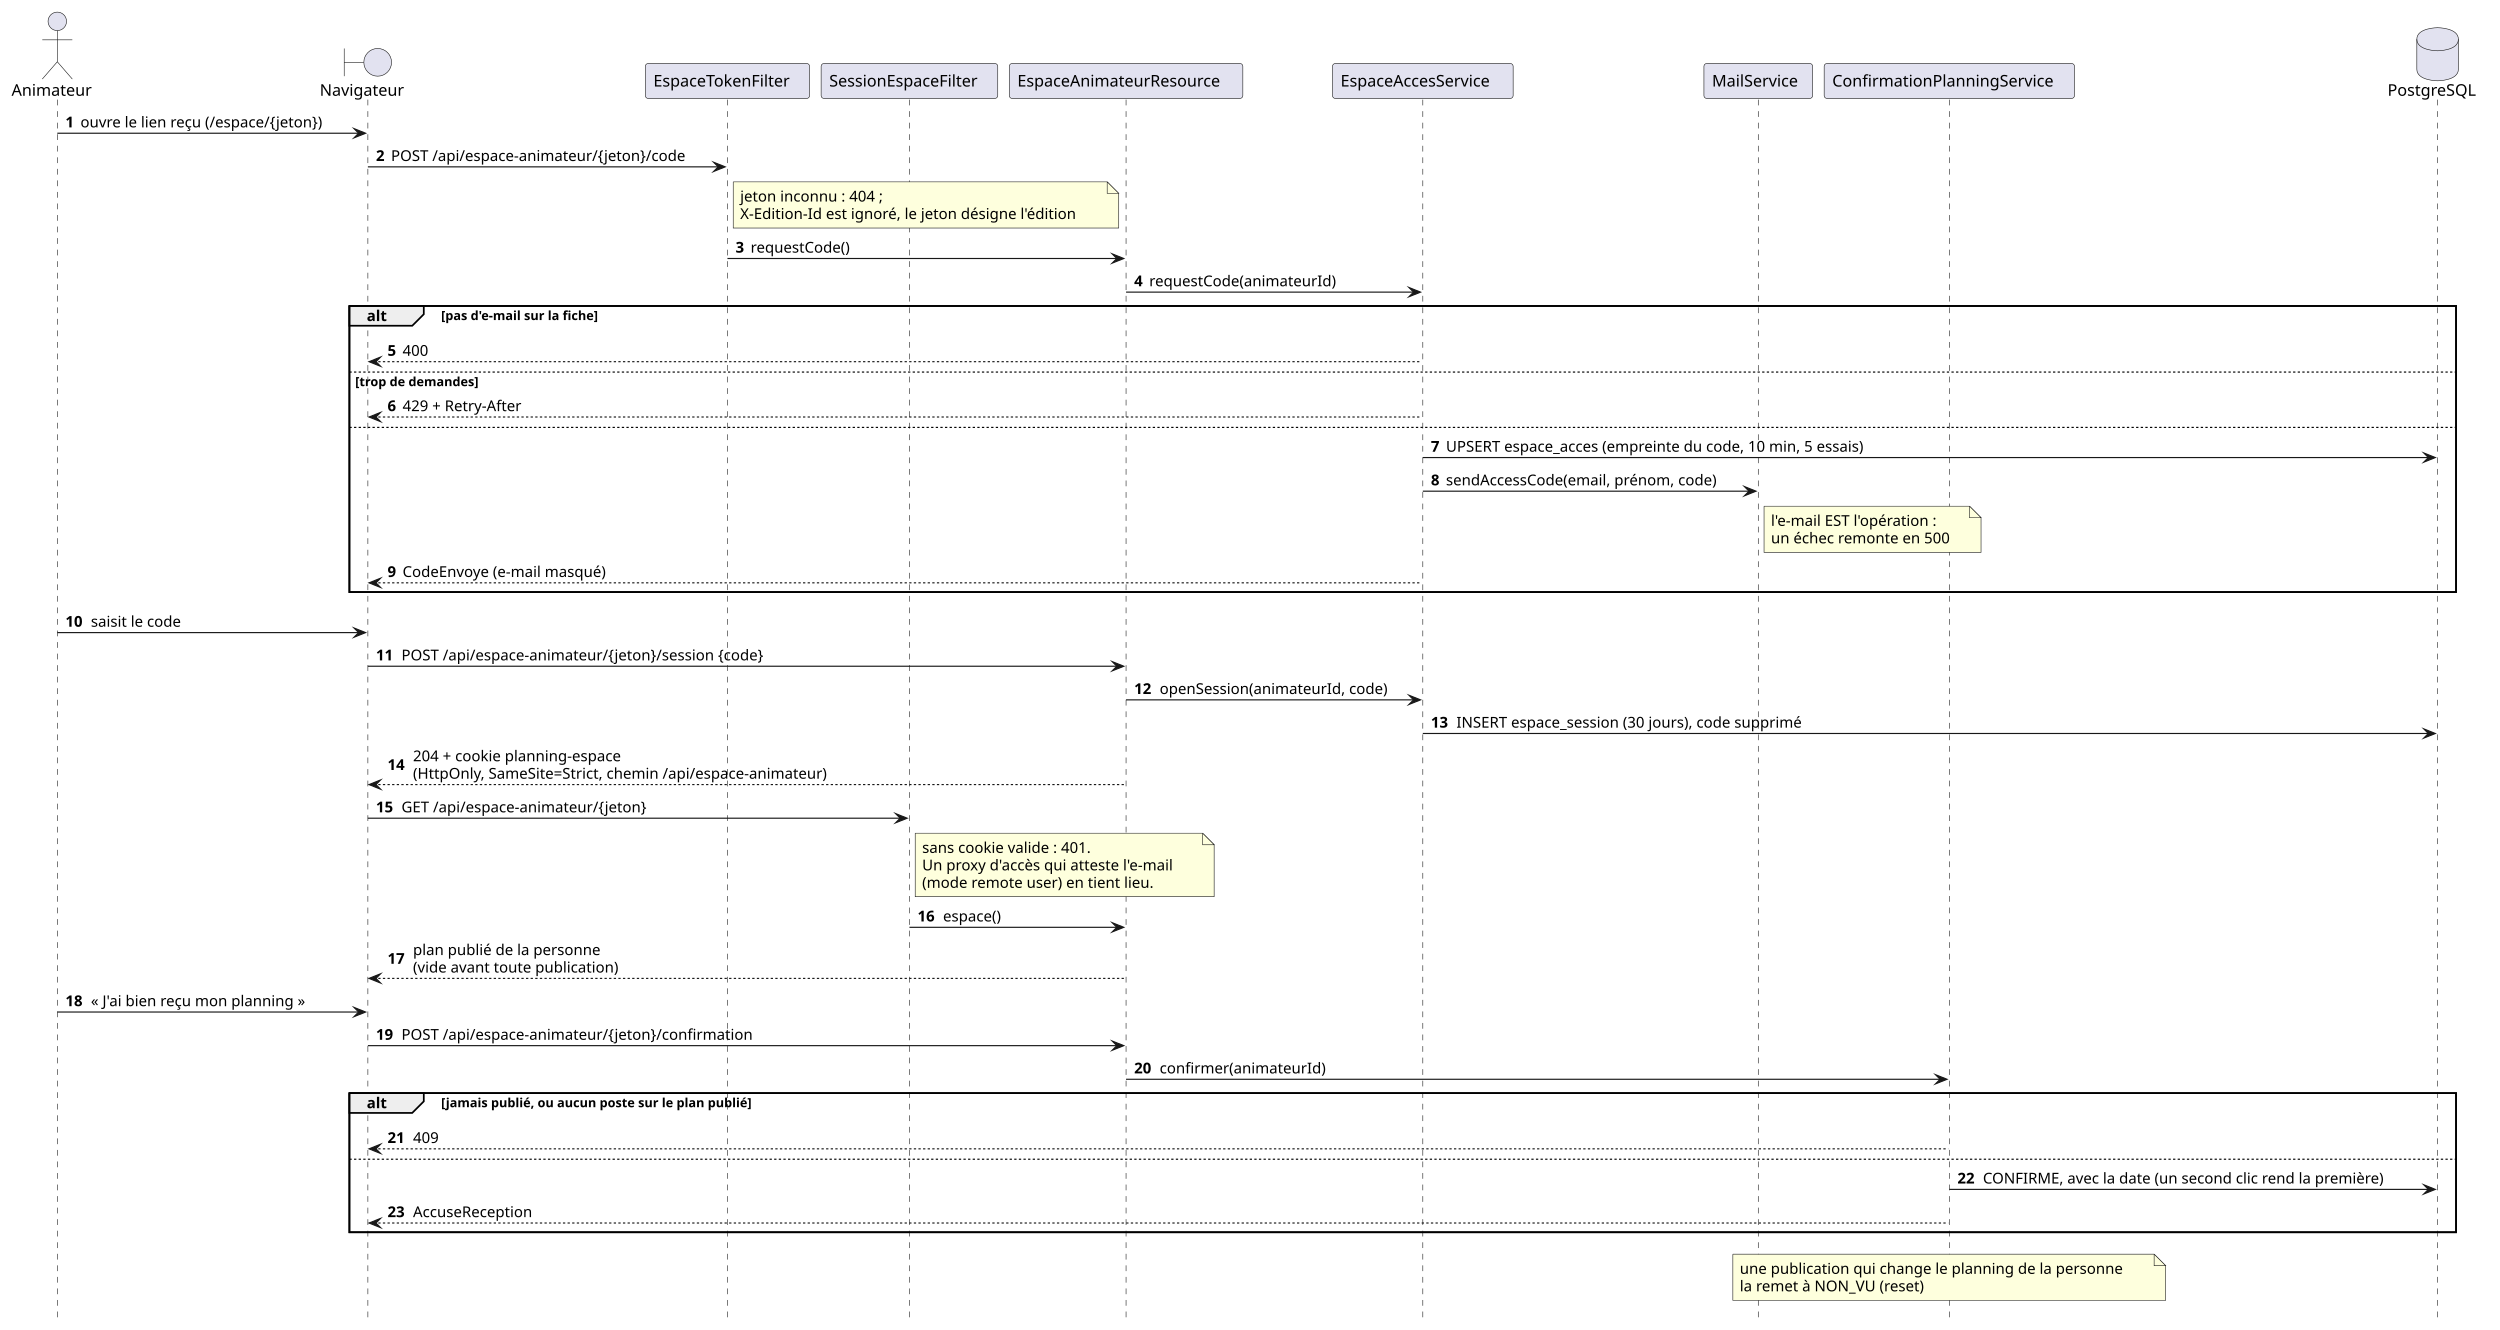
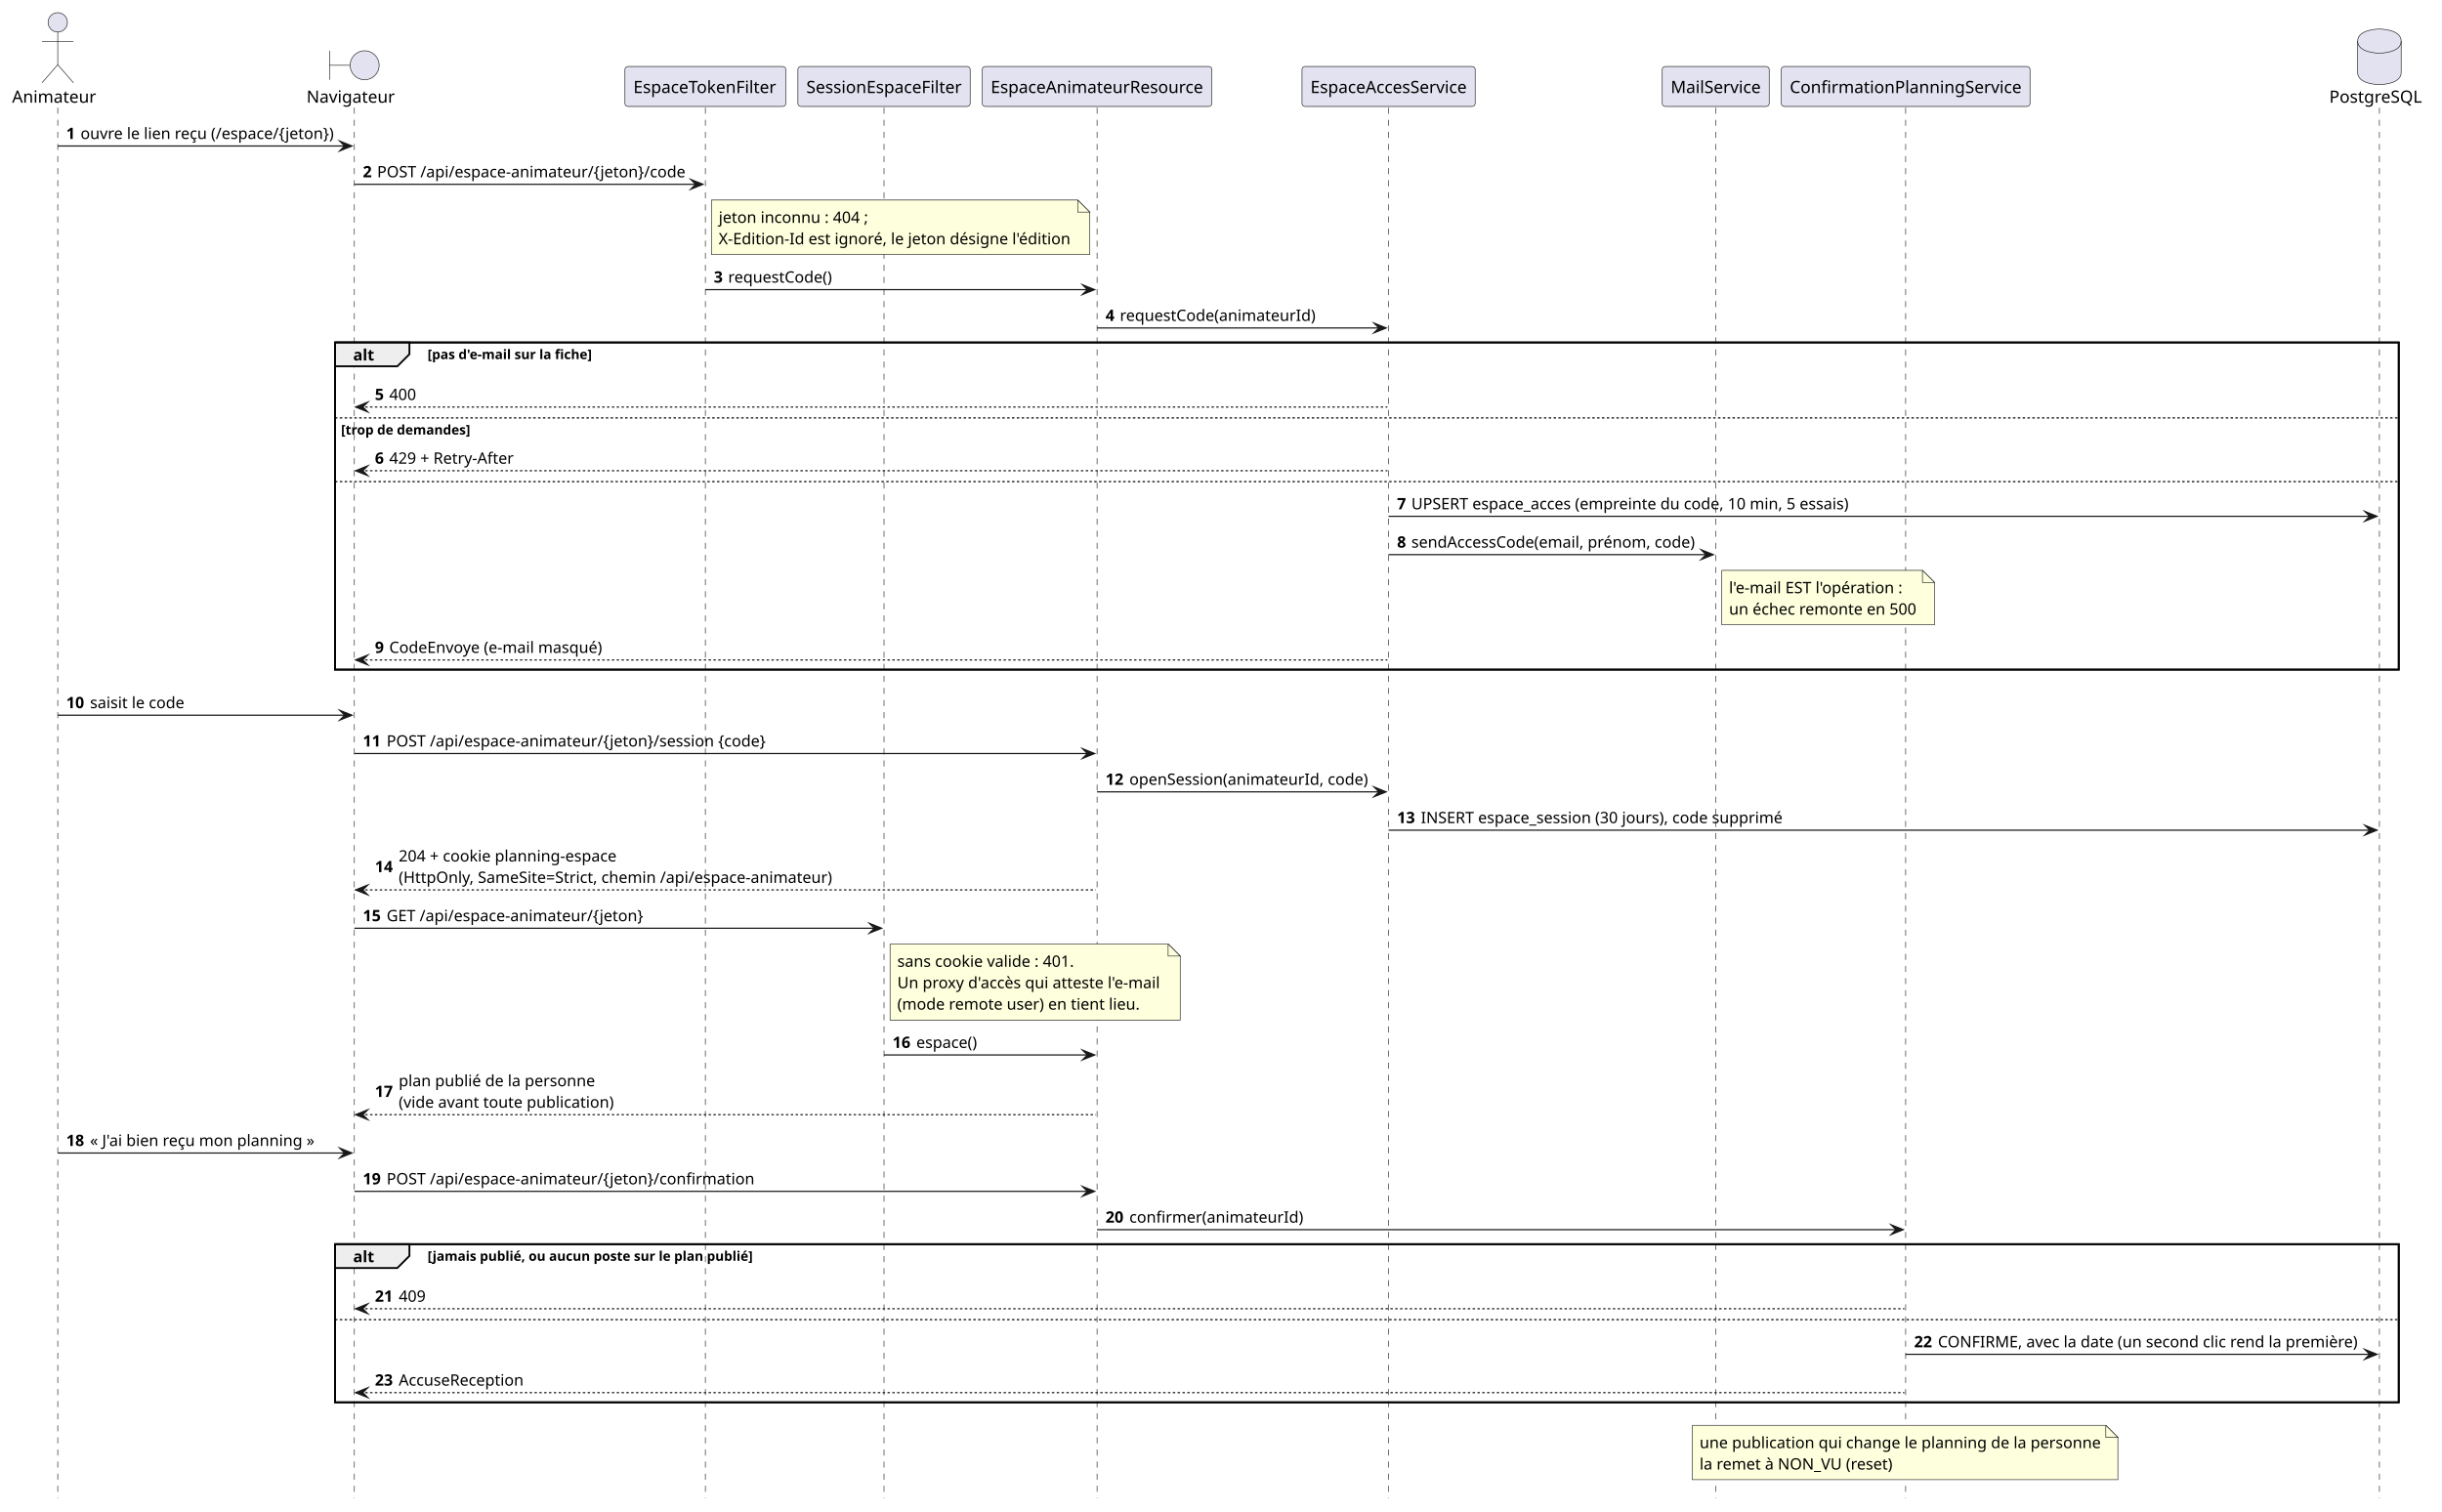
- <svg xmlns="http://www.w3.org/2000/svg" version="1.1" data-diagram-type="SEQUENCE" style="width:2166px;height:1152px;background:#FFFFFF;" width="2166px" height="1152px" viewBox="0 0 2166 1152" zoomAndPan="magnify" preserveAspectRatio="none" contentStyleType="text/css">
+ <svg xmlns="http://www.w3.org/2000/svg" version="1.1" data-diagram-type="SEQUENCE" style="width:2020px;height:1250px;background:#FFFFFF;" width="2020px" height="1250px" viewBox="0 0 2020 1250" zoomAndPan="magnify" preserveAspectRatio="none" contentStyleType="text/css">
  <defs />
  <g font-family="sans-serif" lengthAdjust="spacing">
-     <rect x="302.728" y="265.094" width="1825.214" height="247.867" fill="none" style="stroke:#000;stroke-width:1.5;" />
-     <rect x="302.728" y="947.086" width="1825.214" height="120.531" fill="none" style="stroke:#000;stroke-width:1.5;" />
-     <g>
-       <rect x="46.144" y="86.297" width="8" height="1055.586" fill="#000" fill-opacity="0" />
-       <line x1="49.644" y1="86.297" x2="49.644" y2="1141.883" style="stroke:#181818;stroke-width:0.5;stroke-dasharray:5,5;" />
-     </g>
-     <g>
-       <rect x="315.228" y="86.297" width="8" height="1055.586" fill="#000" fill-opacity="0" />
-       <line x1="318.728" y1="86.297" x2="318.728" y2="1141.883" style="stroke:#181818;stroke-width:0.5;stroke-dasharray:5,5;" />
-     </g>
-     <g>
-       <rect x="626.765" y="86.297" width="8" height="1055.586" fill="#000" fill-opacity="0" />
-       <line x1="630.265" y1="86.297" x2="630.265" y2="1141.883" style="stroke:#181818;stroke-width:0.5;stroke-dasharray:5,5;" />
-     </g>
-     <g>
-       <rect x="784.435" y="86.297" width="8" height="1055.586" fill="#000" fill-opacity="0" />
-       <line x1="787.935" y1="86.297" x2="787.935" y2="1141.883" style="stroke:#181818;stroke-width:0.5;stroke-dasharray:5,5;" />
-     </g>
-     <g>
-       <rect x="972.118" y="86.297" width="8" height="1055.586" fill="#000" fill-opacity="0" />
-       <line x1="975.618" y1="86.297" x2="975.618" y2="1141.883" style="stroke:#181818;stroke-width:0.5;stroke-dasharray:5,5;" />
-     </g>
-     <g>
-       <rect x="1229.224" y="86.297" width="8" height="1055.586" fill="#000" fill-opacity="0" />
-       <line x1="1232.724" y1="86.297" x2="1232.724" y2="1141.883" style="stroke:#181818;stroke-width:0.5;stroke-dasharray:5,5;" />
-     </g>
-     <g>
-       <rect x="1519.871" y="86.297" width="8" height="1055.586" fill="#000" fill-opacity="0" />
-       <line x1="1523.371" y1="86.297" x2="1523.371" y2="1141.883" style="stroke:#181818;stroke-width:0.5;stroke-dasharray:5,5;" />
-     </g>
-     <g>
-       <rect x="1685.396" y="86.297" width="8" height="1055.586" fill="#000" fill-opacity="0" />
-       <line x1="1688.896" y1="86.297" x2="1688.896" y2="1141.883" style="stroke:#181818;stroke-width:0.5;stroke-dasharray:5,5;" />
-     </g>
-     <g>
-       <rect x="2108.442" y="86.297" width="8" height="1055.586" fill="#000" fill-opacity="0" />
-       <line x1="2111.942" y1="86.297" x2="2111.942" y2="1141.883" style="stroke:#181818;stroke-width:0.5;stroke-dasharray:5,5;" />
-     </g>
-     <text x="10" y="82.995" fill="#000" font-size="14" textLength="73.288">Animateur</text>
-     <ellipse cx="49.644" cy="18.5" rx="8" ry="8" fill="#E2E2F0" style="stroke:#181818;stroke-width:0.5;" />
-     <path d="M49.644,26.5 L49.644,53.5 M36.644,34.5 L62.644,34.5 M49.644,53.5 L36.644,68.5 M49.644,53.5 L62.644,68.5" style="stroke:#181818;stroke-width:0.5;" fill="none" />
-     <text x="277.016" y="82.995" fill="#000" font-size="14" textLength="77.424">Navigateur</text>
-     <path d="M298.228,42 L298.228,66 M298.228,54 L315.228,54" style="stroke:#181818;stroke-width:0.5;" fill="none" />
-     <ellipse cx="327.228" cy="54" rx="12" ry="12" fill="#E2E2F0" style="stroke:#181818;stroke-width:0.5;" />
-     <rect x="559.106" y="55" width="142.317" height="30.297" fill="#E2E2F0" style="stroke:#181818;stroke-width:0.5;" rx="2.5" ry="2.5" />
-     <text x="566.106" y="74.995" fill="#000" font-size="14" textLength="128.317">EspaceTokenFilter</text>
-     <rect x="711.424" y="55" width="153.022" height="30.297" fill="#E2E2F0" style="stroke:#181818;stroke-width:0.5;" rx="2.5" ry="2.5" />
-     <text x="718.424" y="74.995" fill="#000" font-size="14" textLength="139.022">SessionEspaceFilter</text>
-     <rect x="874.446" y="55" width="202.344" height="30.297" fill="#E2E2F0" style="stroke:#181818;stroke-width:0.5;" rx="2.5" ry="2.5" />
-     <text x="881.446" y="74.995" fill="#000" font-size="14" textLength="188.344">EspaceAnimateurResource</text>
-     <rect x="1154.456" y="55" width="156.536" height="30.297" fill="#E2E2F0" style="stroke:#181818;stroke-width:0.5;" rx="2.5" ry="2.5" />
-     <text x="1161.456" y="74.995" fill="#000" font-size="14" textLength="142.536">EspaceAccesService</text>
-     <rect x="1476.282" y="55" width="94.179" height="30.297" fill="#E2E2F0" style="stroke:#181818;stroke-width:0.5;" rx="2.5" ry="2.5" />
-     <text x="1483.282" y="74.995" fill="#000" font-size="14" textLength="80.179">MailService</text>
-     <rect x="1580.46" y="55" width="216.87" height="30.297" fill="#E2E2F0" style="stroke:#181818;stroke-width:0.5;" rx="2.5" ry="2.5" />
-     <text x="1587.46" y="74.995" fill="#000" font-size="14" textLength="202.87">ConfirmationPlanningService</text>
-     <text x="2068.565" y="82.995" fill="#000" font-size="14" textLength="80.753">PostgreSQL</text>
-     <path d="M2093.942,34 C2093.942,24 2111.942,24 2111.942,24 C2111.942,24 2129.942,24 2129.942,34 L2129.942,60 C2129.942,70 2111.942,70 2111.942,70 C2111.942,70 2093.942,70 2093.942,60 L2093.942,34" style="stroke:#181818;stroke-width:0.5;" fill="#E2E2F0" />
-     <path d="M2093.942,34 C2093.942,44 2111.942,44 2111.942,44 C2111.942,44 2129.942,44 2129.942,34" style="stroke:#181818;stroke-width:0.5;" fill="none" />
-     <polygon points="306.728,111.43,316.728,115.43,306.728,119.43,310.728,115.43" fill="#181818" style="stroke:#181818;stroke-width:1;stroke-linejoin:miter;stroke-miterlimit:10;" />
-     <line x1="49.644" y1="115.43" x2="312.728" y2="115.43" style="stroke:#181818;stroke-width:1;" />
-     <text x="56.644" y="110.364" fill="#000" font-size="13" font-weight="700">1</text>
-     <text x="69.689" y="110.364" fill="#000" font-size="13" textLength="232.039">ouvre le lien reçu (/espace/{jeton})</text>
-     <polygon points="618.265,140.563,628.265,144.563,618.265,148.563,622.265,144.563" fill="#181818" style="stroke:#181818;stroke-width:1;stroke-linejoin:miter;stroke-miterlimit:10;" />
-     <line x1="318.728" y1="144.563" x2="624.265" y2="144.563" style="stroke:#181818;stroke-width:1;" />
-     <text x="325.728" y="139.497" fill="#000" font-size="13" font-weight="700">2</text>
-     <text x="338.773" y="139.497" fill="#000" font-size="13" textLength="274.492">POST /api/espace-animateur/{jeton}/code</text>
-     <path d="M635.265,157.563 L635.265,197.563 L969.265,197.563 L969.265,167.563 L959.265,157.563 L635.265,157.563" style="stroke:#181818;stroke-width:0.5;" fill="#FEFFDD" />
-     <path d="M959.265,157.563 L959.265,167.563 L969.265,167.563 L959.265,157.563" style="stroke:#181818;stroke-width:0.5;" fill="#FEFFDD" />
-     <text x="641.265" y="174.629" fill="#000" font-size="13" textLength="134.672">jeton inconnu : 404 ;</text>
-     <text x="641.265" y="189.762" fill="#000" font-size="13" textLength="313.13">X-Edition-Id est ignoré, le jeton désigne l'édition</text>
-     <polygon points="963.618,219.961,973.618,223.961,963.618,227.961,967.618,223.961" fill="#181818" style="stroke:#181818;stroke-width:1;stroke-linejoin:miter;stroke-miterlimit:10;" />
-     <line x1="630.265" y1="223.961" x2="969.618" y2="223.961" style="stroke:#181818;stroke-width:1;" />
-     <text x="637.265" y="218.895" fill="#000" font-size="13" font-weight="700">3</text>
-     <text x="650.311" y="218.895" fill="#000" font-size="13" textLength="93.126">requestCode()</text>
-     <polygon points="1220.724,249.094,1230.724,253.094,1220.724,257.094,1224.724,253.094" fill="#181818" style="stroke:#181818;stroke-width:1;stroke-linejoin:miter;stroke-miterlimit:10;" />
-     <line x1="975.618" y1="253.094" x2="1226.724" y2="253.094" style="stroke:#181818;stroke-width:1;" />
-     <text x="982.618" y="248.028" fill="#000" font-size="13" font-weight="700">4</text>
-     <text x="995.664" y="248.028" fill="#000" font-size="13" textLength="172.339">requestCode(animateurId)</text>
-     <path d="M302.728,265.094 L367.171,265.094 L367.171,272.227 L357.171,282.227 L302.728,282.227 L302.728,265.094" style="stroke:#000;stroke-width:1.5;" fill="#EEE" />
-     <rect x="302.728" y="265.094" width="1825.214" height="247.867" fill="none" style="stroke:#000;stroke-width:1.5;" />
-     <text x="317.728" y="278.161" fill="#000" font-size="13" textLength="19.443" font-weight="700">alt</text>
-     <text x="382.171" y="277.304" fill="#000" font-size="11" textLength="158.275" font-weight="700">[pas d'e-mail sur la fiche]</text>
-     <polygon points="329.728,309.359,319.728,313.359,329.728,317.359,325.728,313.359" fill="#181818" style="stroke:#181818;stroke-width:1;stroke-linejoin:miter;stroke-miterlimit:10;" />
-     <line x1="323.728" y1="313.359" x2="1231.724" y2="313.359" style="stroke:#181818;stroke-width:1;stroke-dasharray:2,2;" />
-     <text x="335.728" y="308.293" fill="#000" font-size="13" font-weight="700">5</text>
-     <text x="348.773" y="308.293" fill="#000" font-size="13" textLength="24.813">400</text>
-     <line x1="302.728" y1="322.359" x2="2127.942" y2="322.359" style="stroke:#000;stroke-width:1;stroke-dasharray:2,2;" />
-     <text x="307.728" y="334.57" fill="#000" font-size="11" textLength="123.095" font-weight="700">[trop de demandes]</text>
-     <polygon points="329.728,357.297,319.728,361.297,329.728,365.297,325.728,361.297" fill="#181818" style="stroke:#181818;stroke-width:1;stroke-linejoin:miter;stroke-miterlimit:10;" />
-     <line x1="323.728" y1="361.297" x2="1231.724" y2="361.297" style="stroke:#181818;stroke-width:1;stroke-dasharray:2,2;" />
-     <text x="335.728" y="356.231" fill="#000" font-size="13" font-weight="700">6</text>
-     <text x="348.773" y="356.231" fill="#000" font-size="13" textLength="115.737">429 + Retry-After</text>
-     <line x1="302.728" y1="370.297" x2="2127.942" y2="370.297" style="stroke:#000;stroke-width:1;stroke-dasharray:2,2;" />
-     <polygon points="2099.942,392.43,2109.942,396.43,2099.942,400.43,2103.942,396.43" fill="#181818" style="stroke:#181818;stroke-width:1;stroke-linejoin:miter;stroke-miterlimit:10;" />
-     <line x1="1232.724" y1="396.43" x2="2105.942" y2="396.43" style="stroke:#181818;stroke-width:1;" />
-     <text x="1239.724" y="391.364" fill="#000" font-size="13" font-weight="700">7</text>
-     <text x="1252.77" y="391.364" fill="#000" font-size="13" textLength="396.195">UPSERT espace_acces (empreinte du code, 10 min, 5 essais)</text>
-     <polygon points="1511.371,421.563,1521.371,425.563,1511.371,429.563,1515.371,425.563" fill="#181818" style="stroke:#181818;stroke-width:1;stroke-linejoin:miter;stroke-miterlimit:10;" />
-     <line x1="1232.724" y1="425.563" x2="1517.371" y2="425.563" style="stroke:#181818;stroke-width:1;" />
-     <text x="1239.724" y="420.497" fill="#000" font-size="13" font-weight="700">8</text>
-     <text x="1252.77" y="420.497" fill="#000" font-size="13" textLength="253.602">sendAccessCode(email, prénom, code)</text>
-     <path d="M1528.371,438.563 L1528.371,478.563 L1716.371,478.563 L1716.371,448.563 L1706.371,438.563 L1528.371,438.563" style="stroke:#181818;stroke-width:0.5;" fill="#FEFFDD" />
-     <path d="M1706.371,438.563 L1706.371,448.563 L1716.371,448.563 L1706.371,438.563" style="stroke:#181818;stroke-width:0.5;" fill="#FEFFDD" />
-     <text x="1534.371" y="455.629" fill="#000" font-size="13" textLength="158.514">l'e-mail EST l'opération :</text>
-     <text x="1534.371" y="470.762" fill="#000" font-size="13" textLength="167.883">un échec remonte en 500</text>
-     <polygon points="329.728,500.961,319.728,504.961,329.728,508.961,325.728,504.961" fill="#181818" style="stroke:#181818;stroke-width:1;stroke-linejoin:miter;stroke-miterlimit:10;" />
-     <line x1="323.728" y1="504.961" x2="1231.724" y2="504.961" style="stroke:#181818;stroke-width:1;stroke-dasharray:2,2;" />
-     <text x="335.728" y="499.895" fill="#000" font-size="13" font-weight="700">9</text>
-     <text x="348.773" y="499.895" fill="#000" font-size="13" textLength="191.915">CodeEnvoye (e-mail masqué)</text>
-     <polygon points="306.728,544.094,316.728,548.094,306.728,552.094,310.728,548.094" fill="#181818" style="stroke:#181818;stroke-width:1;stroke-linejoin:miter;stroke-miterlimit:10;" />
-     <line x1="49.644" y1="548.094" x2="312.728" y2="548.094" style="stroke:#181818;stroke-width:1;" />
-     <text x="56.644" y="543.028" fill="#000" font-size="13" textLength="18.091" font-weight="700">10</text>
-     <text x="78.735" y="543.028" fill="#000" font-size="13" textLength="85.059">saisit le code</text>
-     <polygon points="963.618,573.227,973.618,577.227,963.618,581.227,967.618,577.227" fill="#181818" style="stroke:#181818;stroke-width:1;stroke-linejoin:miter;stroke-miterlimit:10;" />
-     <line x1="318.728" y1="577.227" x2="969.618" y2="577.227" style="stroke:#181818;stroke-width:1;" />
-     <text x="325.728" y="572.161" fill="#000" font-size="13" textLength="18.091" font-weight="700">11</text>
-     <text x="347.819" y="572.161" fill="#000" font-size="13" textLength="343.288">POST /api/espace-animateur/{jeton}/session {code}</text>
-     <polygon points="1220.724,602.359,1230.724,606.359,1220.724,610.359,1224.724,606.359" fill="#181818" style="stroke:#181818;stroke-width:1;stroke-linejoin:miter;stroke-miterlimit:10;" />
-     <line x1="975.618" y1="606.359" x2="1226.724" y2="606.359" style="stroke:#181818;stroke-width:1;" />
-     <text x="982.618" y="601.293" fill="#000" font-size="13" textLength="18.091" font-weight="700">12</text>
-     <text x="1004.709" y="601.293" fill="#000" font-size="13" textLength="211.015">openSession(animateurId, code)</text>
-     <polygon points="2099.942,631.492,2109.942,635.492,2099.942,639.492,2103.942,635.492" fill="#181818" style="stroke:#181818;stroke-width:1;stroke-linejoin:miter;stroke-miterlimit:10;" />
-     <line x1="1232.724" y1="635.492" x2="2105.942" y2="635.492" style="stroke:#181818;stroke-width:1;" />
-     <text x="1239.724" y="630.426" fill="#000" font-size="13" textLength="18.091" font-weight="700">13</text>
-     <text x="1261.815" y="630.426" fill="#000" font-size="13" textLength="323.642">INSERT espace_session (30 jours), code supprimé</text>
-     <polygon points="329.728,675.758,319.728,679.758,329.728,683.758,325.728,679.758" fill="#181818" style="stroke:#181818;stroke-width:1;stroke-linejoin:miter;stroke-miterlimit:10;" />
-     <line x1="323.728" y1="679.758" x2="974.618" y2="679.758" style="stroke:#181818;stroke-width:1;stroke-dasharray:2,2;" />
-     <text x="335.728" y="667.125" fill="#000" font-size="13" textLength="18.091" font-weight="700">14</text>
-     <text x="357.819" y="659.559" fill="#000" font-size="13" textLength="197.533">204 + cookie planning-espace</text>
-     <text x="357.819" y="674.692" fill="#000" font-size="13" textLength="390.527">(HttpOnly, SameSite=Strict, chemin /api/espace-animateur)</text>
-     <polygon points="775.935,704.891,785.935,708.891,775.935,712.891,779.935,708.891" fill="#181818" style="stroke:#181818;stroke-width:1;stroke-linejoin:miter;stroke-miterlimit:10;" />
-     <line x1="318.728" y1="708.891" x2="781.935" y2="708.891" style="stroke:#181818;stroke-width:1;" />
-     <text x="325.728" y="703.825" fill="#000" font-size="13" textLength="18.091" font-weight="700">15</text>
-     <text x="347.819" y="703.825" fill="#000" font-size="13" textLength="230.725">GET /api/espace-animateur/{jeton}</text>
-     <path d="M792.935,721.891 L792.935,776.891 L1051.935,776.891 L1051.935,731.891 L1041.935,721.891 L792.935,721.891" style="stroke:#181818;stroke-width:0.5;" fill="#FEFFDD" />
-     <path d="M1041.935,721.891 L1041.935,731.891 L1051.935,731.891 L1041.935,721.891" style="stroke:#181818;stroke-width:0.5;" fill="#FEFFDD" />
-     <text x="798.935" y="738.958" fill="#000" font-size="13" textLength="160.932">sans cookie valide : 401.</text>
-     <text x="798.935" y="754.09" fill="#000" font-size="13" textLength="238.069">Un proxy d'accès qui atteste l'e-mail</text>
-     <text x="798.935" y="769.223" fill="#000" font-size="13" textLength="216.957">(mode remote user) en tient lieu.</text>
-     <polygon points="963.618,799.422,973.618,803.422,963.618,807.422,967.618,803.422" fill="#181818" style="stroke:#181818;stroke-width:1;stroke-linejoin:miter;stroke-miterlimit:10;" />
-     <line x1="787.935" y1="803.422" x2="969.618" y2="803.422" style="stroke:#181818;stroke-width:1;" />
-     <text x="794.935" y="798.356" fill="#000" font-size="13" textLength="18.091" font-weight="700">16</text>
-     <text x="817.026" y="798.356" fill="#000" font-size="13" textLength="56.278">espace()</text>
-     <polygon points="329.728,843.688,319.728,847.688,329.728,851.688,325.728,847.688" fill="#181818" style="stroke:#181818;stroke-width:1;stroke-linejoin:miter;stroke-miterlimit:10;" />
-     <line x1="323.728" y1="847.688" x2="974.618" y2="847.688" style="stroke:#181818;stroke-width:1;stroke-dasharray:2,2;" />
-     <text x="335.728" y="835.055" fill="#000" font-size="13" textLength="18.091" font-weight="700">17</text>
-     <text x="357.819" y="827.489" fill="#000" font-size="13" textLength="173.189">plan publié de la personne</text>
-     <text x="357.819" y="842.622" fill="#000" font-size="13" textLength="193.426">(vide avant toute publication)</text>
-     <polygon points="306.728,872.82,316.728,876.82,306.728,880.82,310.728,876.82" fill="#181818" style="stroke:#181818;stroke-width:1;stroke-linejoin:miter;stroke-miterlimit:10;" />
-     <line x1="49.644" y1="876.82" x2="312.728" y2="876.82" style="stroke:#181818;stroke-width:1;" />
-     <text x="56.644" y="871.754" fill="#000" font-size="13" textLength="18.091" font-weight="700">18</text>
-     <text x="78.735" y="871.754" fill="#000" font-size="13" textLength="201.786">« J'ai bien reçu mon planning »</text>
-     <polygon points="963.618,901.953,973.618,905.953,963.618,909.953,967.618,905.953" fill="#181818" style="stroke:#181818;stroke-width:1;stroke-linejoin:miter;stroke-miterlimit:10;" />
-     <line x1="318.728" y1="905.953" x2="969.618" y2="905.953" style="stroke:#181818;stroke-width:1;" />
-     <text x="325.728" y="900.887" fill="#000" font-size="13" textLength="18.091" font-weight="700">19</text>
-     <text x="347.819" y="900.887" fill="#000" font-size="13" textLength="325.546">POST /api/espace-animateur/{jeton}/confirmation</text>
-     <polygon points="1676.896,931.086,1686.896,935.086,1676.896,939.086,1680.896,935.086" fill="#181818" style="stroke:#181818;stroke-width:1;stroke-linejoin:miter;stroke-miterlimit:10;" />
-     <line x1="975.618" y1="935.086" x2="1682.896" y2="935.086" style="stroke:#181818;stroke-width:1;" />
-     <text x="982.618" y="930.02" fill="#000" font-size="13" textLength="18.091" font-weight="700">20</text>
-     <text x="1004.709" y="930.02" fill="#000" font-size="13" textLength="152.236">confirmer(animateurId)</text>
-     <path d="M302.728,947.086 L367.171,947.086 L367.171,954.219 L357.171,964.219 L302.728,964.219 L302.728,947.086" style="stroke:#000;stroke-width:1.5;" fill="#EEE" />
-     <rect x="302.728" y="947.086" width="1825.214" height="120.531" fill="none" style="stroke:#000;stroke-width:1.5;" />
-     <text x="317.728" y="960.153" fill="#000" font-size="13" textLength="19.443" font-weight="700">alt</text>
-     <text x="382.171" y="959.296" fill="#000" font-size="11" textLength="307.882" font-weight="700">[jamais publié, ou aucun poste sur le plan publié]</text>
-     <polygon points="329.728,991.352,319.728,995.352,329.728,999.352,325.728,995.352" fill="#181818" style="stroke:#181818;stroke-width:1;stroke-linejoin:miter;stroke-miterlimit:10;" />
-     <line x1="323.728" y1="995.352" x2="1687.896" y2="995.352" style="stroke:#181818;stroke-width:1;stroke-dasharray:2,2;" />
-     <text x="335.728" y="990.286" fill="#000" font-size="13" textLength="18.091" font-weight="700">21</text>
-     <text x="357.819" y="990.286" fill="#000" font-size="13" textLength="24.813">409</text>
-     <line x1="302.728" y1="1004.352" x2="2127.942" y2="1004.352" style="stroke:#000;stroke-width:1;stroke-dasharray:2,2;" />
-     <polygon points="2099.942,1026.484,2109.942,1030.484,2099.942,1034.484,2103.942,1030.484" fill="#181818" style="stroke:#181818;stroke-width:1;stroke-linejoin:miter;stroke-miterlimit:10;" />
-     <line x1="1688.896" y1="1030.484" x2="2105.942" y2="1030.484" style="stroke:#181818;stroke-width:1;" />
-     <text x="1695.896" y="1025.418" fill="#000" font-size="13" textLength="18.091" font-weight="700">22</text>
-     <text x="1717.986" y="1025.418" fill="#000" font-size="13" textLength="376.956">CONFIRME, avec la date (un second clic rend la première)</text>
-     <polygon points="329.728,1055.617,319.728,1059.617,329.728,1063.617,325.728,1059.617" fill="#181818" style="stroke:#181818;stroke-width:1;stroke-linejoin:miter;stroke-miterlimit:10;" />
-     <line x1="323.728" y1="1059.617" x2="1687.896" y2="1059.617" style="stroke:#181818;stroke-width:1;stroke-dasharray:2,2;" />
-     <text x="335.728" y="1054.551" fill="#000" font-size="13" textLength="18.091" font-weight="700">23</text>
-     <text x="357.819" y="1054.551" fill="#000" font-size="13" textLength="111.528">AccuseReception</text>
-     <path d="M1501.34,1086.617 L1501.34,1126.617 L1876.34,1126.617 L1876.34,1096.617 L1866.34,1086.617 L1501.34,1086.617" style="stroke:#181818;stroke-width:0.5;" fill="#FEFFDD" />
-     <path d="M1866.34,1086.617 L1866.34,1096.617 L1876.34,1096.617 L1866.34,1086.617" style="stroke:#181818;stroke-width:0.5;" fill="#FEFFDD" />
-     <text x="1507.34" y="1103.684" fill="#000" font-size="13" textLength="354.11">une publication qui change le planning de la personne</text>
-     <text x="1507.34" y="1118.817" fill="#000" font-size="13" textLength="173.12">la remet à NON_VU (reset)</text>
+     <rect x="277.119" y="283.304" width="1707.112" height="270.63" fill="none" style="stroke:#000;stroke-width:1.5;" />
+     <rect x="277.119" y="1029.23" width="1707.112" height="130.824" fill="none" style="stroke:#000;stroke-width:1.5;" />
+     <g class="participant-lifeline" data-qualified-name="animateur" data-entity-uid="part1" id="part1-lifeline" data-source-line="10">
+       <g>
+         <rect x="44.269" y="89.068" width="8" height="1150.398" fill="#000" fill-opacity="0" />
+         <line x1="47.769" y1="89.068" x2="47.769" y2="1239.466" style="stroke:#181818;stroke-width:0.5;stroke-dasharray:5,5;" />
+       </g>
+     </g>
+     <g class="participant-lifeline" data-qualified-name="front" data-entity-uid="part2" id="part2-lifeline" data-source-line="11">
+       <g>
+         <rect x="289.619" y="89.068" width="8" height="1150.398" fill="#000" fill-opacity="0" />
+         <line x1="293.119" y1="89.068" x2="293.119" y2="1239.466" style="stroke:#181818;stroke-width:0.5;stroke-dasharray:5,5;" />
+       </g>
+     </g>
+     <g class="participant-lifeline" data-qualified-name="jeton" data-entity-uid="part3" id="part3-lifeline" data-source-line="12">
+       <g>
+         <rect x="579.963" y="89.068" width="8" height="1150.398" fill="#000" fill-opacity="0" />
+         <line x1="583.463" y1="89.068" x2="583.463" y2="1239.466" style="stroke:#181818;stroke-width:0.5;stroke-dasharray:5,5;" />
+       </g>
+     </g>
+     <g class="participant-lifeline" data-qualified-name="session" data-entity-uid="part4" id="part4-lifeline" data-source-line="13">
+       <g>
+         <rect x="727.757" y="89.068" width="8" height="1150.398" fill="#000" fill-opacity="0" />
+         <line x1="731.257" y1="89.068" x2="731.257" y2="1239.466" style="stroke:#181818;stroke-width:0.5;stroke-dasharray:5,5;" />
+       </g>
+     </g>
+     <g class="participant-lifeline" data-qualified-name="espace" data-entity-uid="part5" id="part5-lifeline" data-source-line="14">
+       <g>
+         <rect x="903.986" y="89.068" width="8" height="1150.398" fill="#000" fill-opacity="0" />
+         <line x1="907.486" y1="89.068" x2="907.486" y2="1239.466" style="stroke:#181818;stroke-width:0.5;stroke-dasharray:5,5;" />
+       </g>
+     </g>
+     <g class="participant-lifeline" data-qualified-name="acces" data-entity-uid="part6" id="part6-lifeline" data-source-line="15">
+       <g>
+         <rect x="1145.127" y="89.068" width="8" height="1150.398" fill="#000" fill-opacity="0" />
+         <line x1="1148.627" y1="89.068" x2="1148.627" y2="1239.466" style="stroke:#181818;stroke-width:0.5;stroke-dasharray:5,5;" />
+       </g>
+     </g>
+     <g class="participant-lifeline" data-qualified-name="mails" data-entity-uid="part7" id="part7-lifeline" data-source-line="16">
+       <g>
+         <rect x="1415.737" y="89.068" width="8" height="1150.398" fill="#000" fill-opacity="0" />
+         <line x1="1419.237" y1="89.068" x2="1419.237" y2="1239.466" style="stroke:#181818;stroke-width:0.5;stroke-dasharray:5,5;" />
+       </g>
+     </g>
+     <g class="participant-lifeline" data-qualified-name="confirmations" data-entity-uid="part8" id="part8-lifeline" data-source-line="17">
+       <g>
+         <rect x="1572.841" y="89.068" width="8" height="1150.398" fill="#000" fill-opacity="0" />
+         <line x1="1576.341" y1="89.068" x2="1576.341" y2="1239.466" style="stroke:#181818;stroke-width:0.5;stroke-dasharray:5,5;" />
+       </g>
+     </g>
+     <g class="participant-lifeline" data-qualified-name="db" data-entity-uid="part9" id="part9-lifeline" data-source-line="18">
+       <g>
+         <rect x="1964.731" y="89.068" width="8" height="1150.398" fill="#000" fill-opacity="0" />
+         <line x1="1968.231" y1="89.068" x2="1968.231" y2="1239.466" style="stroke:#181818;stroke-width:0.5;stroke-dasharray:5,5;" />
+       </g>
+     </g>
+     <g class="participant participant-head" data-qualified-name="animateur" data-entity-uid="part1" id="part1-head" data-source-line="10">
+       <text x="10" y="84.966" fill="#000" font-size="14" textLength="69.538">Animateur</text>
+       <ellipse cx="47.769" cy="18.5" rx="8" ry="8" fill="#E2E2F0" style="stroke:#181818;stroke-width:0.5;" />
+       <path d="M47.769,26.5 L47.769,53.5 M34.769,34.5 L60.769,34.5 M47.769,53.5 L34.769,68.5 M47.769,53.5 L60.769,68.5" style="stroke:#181818;stroke-width:0.5;" fill="none" />
+     </g>
+     <g class="participant participant-head" data-qualified-name="front" data-entity-uid="part2" id="part2-head" data-source-line="11">
+       <text x="253.586" y="84.966" fill="#000" font-size="14" textLength="73.066">Navigateur</text>
+       <path d="M272.619,42 L272.619,66 M272.619,54 L289.619,54" style="stroke:#181818;stroke-width:0.5;" fill="none" />
+       <ellipse cx="301.619" cy="54" rx="12" ry="12" fill="#E2E2F0" style="stroke:#181818;stroke-width:0.5;" />
+     </g>
+     <g class="participant participant-head" data-qualified-name="jeton" data-entity-uid="part3" id="part3-head" data-source-line="12">
+       <rect x="516.928" y="55" width="133.07" height="33.068" fill="#E2E2F0" style="stroke:#181818;stroke-width:0.5;" rx="2.5" ry="2.5" />
+       <text x="523.928" y="76.966" fill="#000" font-size="14" textLength="119.07">EspaceTokenFilter</text>
+     </g>
+     <g class="participant participant-head" data-qualified-name="session" data-entity-uid="part4" id="part4-head" data-source-line="13">
+       <rect x="659.997" y="55" width="142.52" height="33.068" fill="#E2E2F0" style="stroke:#181818;stroke-width:0.5;" rx="2.5" ry="2.5" />
+       <text x="666.997" y="76.966" fill="#000" font-size="14" textLength="128.52">SessionEspaceFilter</text>
+     </g>
+     <g class="participant participant-head" data-qualified-name="espace" data-entity-uid="part5" id="part5-head" data-source-line="14">
+       <rect x="812.517" y="55" width="189.937" height="33.068" fill="#E2E2F0" style="stroke:#181818;stroke-width:0.5;" rx="2.5" ry="2.5" />
+       <text x="819.517" y="76.966" fill="#000" font-size="14" textLength="175.937">EspaceAnimateurResource</text>
+     </g>
+     <g class="participant participant-head" data-qualified-name="acces" data-entity-uid="part6" id="part6-head" data-source-line="15">
+       <rect x="1076.997" y="55" width="143.261" height="33.068" fill="#E2E2F0" style="stroke:#181818;stroke-width:0.5;" rx="2.5" ry="2.5" />
+       <text x="1083.997" y="76.966" fill="#000" font-size="14" textLength="129.261">EspaceAccesService</text>
+     </g>
+     <g class="participant participant-head" data-qualified-name="mails" data-entity-uid="part7" id="part7-head" data-source-line="16">
+       <rect x="1374.997" y="55" width="88.48" height="33.068" fill="#E2E2F0" style="stroke:#181818;stroke-width:0.5;" rx="2.5" ry="2.5" />
+       <text x="1381.997" y="76.966" fill="#000" font-size="14" textLength="74.48">MailService</text>
+     </g>
+     <g class="participant participant-head" data-qualified-name="confirmations" data-entity-uid="part8" id="part8-head" data-source-line="17">
+       <rect x="1473.477" y="55" width="205.729" height="33.068" fill="#E2E2F0" style="stroke:#181818;stroke-width:0.5;" rx="2.5" ry="2.5" />
+       <text x="1480.477" y="76.966" fill="#000" font-size="14" textLength="191.729">ConfirmationPlanningService</text>
+     </g>
+     <g class="participant participant-head" data-qualified-name="db" data-entity-uid="part9" id="part9-head" data-source-line="18">
+       <text x="1926.759" y="84.966" fill="#000" font-size="14" textLength="76.944">PostgreSQL</text>
+       <path d="M1950.231,34 C1950.231,24 1968.231,24 1968.231,24 C1968.231,24 1986.231,24 1986.231,34 L1986.231,60 C1986.231,70 1968.231,70 1968.231,70 C1968.231,70 1950.231,70 1950.231,60 L1950.231,34" style="stroke:#181818;stroke-width:0.5;" fill="#E2E2F0" />
+       <path d="M1950.231,34 C1950.231,44 1968.231,44 1968.231,44 C1968.231,44 1986.231,44 1986.231,34" style="stroke:#181818;stroke-width:0.5;" fill="none" />
+     </g>
+     <g class="message" data-entity-1="part1" data-entity-2="part2" id="msg1" data-source-line="20">
+       <polygon points="281.119,116.774,291.119,120.774,281.119,124.774,285.119,120.774" fill="#181818" style="stroke:#181818;stroke-width:1;stroke-linejoin:miter;stroke-miterlimit:10;" />
+       <line x1="47.769" y1="120.774" x2="287.119" y2="120.774" style="stroke:#181818;stroke-width:1;" />
+       <text x="54.769" y="114.965" fill="#000" font-size="13" font-weight="700">1</text>
+       <text x="66.611" y="114.965" fill="#000" font-size="13" textLength="209.508">ouvre le lien reçu (/espace/{jeton})</text>
+     </g>
+     <g class="message" data-entity-1="part2" data-entity-2="part3" id="msg2" data-source-line="21">
+       <polygon points="571.463,148.48,581.463,152.48,571.463,156.48,575.463,152.48" fill="#181818" style="stroke:#181818;stroke-width:1;stroke-linejoin:miter;stroke-miterlimit:10;" />
+       <line x1="293.119" y1="152.48" x2="577.463" y2="152.48" style="stroke:#181818;stroke-width:1;" />
+       <text x="300.119" y="146.671" fill="#000" font-size="13" font-weight="700">2</text>
+       <text x="311.962" y="146.671" fill="#000" font-size="13" textLength="254.501">POST /api/espace-animateur/{jeton}/code</text>
+     </g>
+     <path d="M588.463,165.48 L588.463,210.48 L901.463,210.48 L901.463,175.48 L891.463,165.48 L588.463,165.48" style="stroke:#181818;stroke-width:0.5;" fill="#FEFFDD" />
+     <path d="M891.463,165.48 L891.463,175.48 L901.463,175.48 L891.463,165.48" style="stroke:#181818;stroke-width:0.5;" fill="#FEFFDD" />
+     <text x="594.463" y="184.377" fill="#000" font-size="13" textLength="123.669">jeton inconnu : 404 ;</text>
+     <text x="594.463" y="202.083" fill="#000" font-size="13" textLength="292.019">X-Edition-Id est ignoré, le jeton désigne l'édition</text>
+     <g class="message" data-entity-1="part3" data-entity-2="part5" id="msg3" data-source-line="23">
+       <polygon points="895.486,235.598,905.486,239.598,895.486,243.598,899.486,239.598" fill="#181818" style="stroke:#181818;stroke-width:1;stroke-linejoin:miter;stroke-miterlimit:10;" />
+       <line x1="583.463" y1="239.598" x2="901.486" y2="239.598" style="stroke:#181818;stroke-width:1;" />
+       <text x="590.463" y="233.789" fill="#000" font-size="13" font-weight="700">3</text>
+       <text x="602.305" y="233.789" fill="#000" font-size="13" textLength="86.19">requestCode()</text>
+     </g>
+     <g class="message" data-entity-1="part5" data-entity-2="part6" id="msg4" data-source-line="24">
+       <polygon points="1136.627,267.304,1146.627,271.304,1136.627,275.304,1140.627,271.304" fill="#181818" style="stroke:#181818;stroke-width:1;stroke-linejoin:miter;stroke-miterlimit:10;" />
+       <line x1="907.486" y1="271.304" x2="1142.627" y2="271.304" style="stroke:#181818;stroke-width:1;" />
+       <text x="914.486" y="265.495" fill="#000" font-size="13" font-weight="700">4</text>
+       <text x="926.328" y="265.495" fill="#000" font-size="13" textLength="162.149">requestCode(animateurId)</text>
+     </g>
+     <path d="M277.119,283.304 L338.678,283.304 L338.678,293.01 L328.678,303.01 L277.119,303.01 L277.119,283.304" style="stroke:#000;stroke-width:1.5;" fill="#EEE" />
+     <rect x="277.119" y="283.304" width="1707.112" height="270.63" fill="none" style="stroke:#000;stroke-width:1.5;" />
+     <text x="292.119" y="298.201" fill="#000" font-size="13" textLength="16.559" font-weight="700">alt</text>
+     <text x="353.678" y="297.063" fill="#000" font-size="11" textLength="136.429" font-weight="700">[pas d'e-mail sur la fiche]</text>
+     <g class="message" data-entity-1="part6" data-entity-2="part2" id="msg5" data-source-line="26">
+       <polygon points="304.119,332.716,294.119,336.716,304.119,340.716,300.119,336.716" fill="#181818" style="stroke:#181818;stroke-width:1;stroke-linejoin:miter;stroke-miterlimit:10;" />
+       <line x1="298.119" y1="336.716" x2="1147.627" y2="336.716" style="stroke:#181818;stroke-width:1;stroke-dasharray:2,2;" />
+       <text x="310.119" y="330.907" fill="#000" font-size="13" font-weight="700">5</text>
+       <text x="321.962" y="330.907" fill="#000" font-size="13" textLength="22.308">400</text>
+     </g>
+     <line x1="277.119" y1="345.716" x2="1984.231" y2="345.716" style="stroke:#000;stroke-width:1;stroke-dasharray:2,2;" />
+     <text x="282.119" y="359.475" fill="#000" font-size="11" textLength="107.821" font-weight="700">[trop de demandes]</text>
+     <g class="message" data-entity-1="part6" data-entity-2="part2" id="msg6" data-source-line="28">
+       <polygon points="304.119,385.404,294.119,389.404,304.119,393.404,300.119,389.404" fill="#181818" style="stroke:#181818;stroke-width:1;stroke-linejoin:miter;stroke-miterlimit:10;" />
+       <line x1="298.119" y1="389.404" x2="1147.627" y2="389.404" style="stroke:#181818;stroke-width:1;stroke-dasharray:2,2;" />
+       <text x="310.119" y="383.595" fill="#000" font-size="13" font-weight="700">6</text>
+       <text x="321.962" y="383.595" fill="#000" font-size="13" textLength="102.973">429 + Retry-After</text>
+     </g>
+     <line x1="277.119" y1="398.404" x2="1984.231" y2="398.404" style="stroke:#000;stroke-width:1;stroke-dasharray:2,2;" />
+     <g class="message" data-entity-1="part6" data-entity-2="part9" id="msg7" data-source-line="30">
+       <polygon points="1956.231,423.11,1966.231,427.11,1956.231,431.11,1960.231,427.11" fill="#181818" style="stroke:#181818;stroke-width:1;stroke-linejoin:miter;stroke-miterlimit:10;" />
+       <line x1="1148.627" y1="427.11" x2="1962.231" y2="427.11" style="stroke:#181818;stroke-width:1;" />
+       <text x="1155.627" y="421.301" fill="#000" font-size="13" font-weight="700">7</text>
+       <text x="1167.47" y="421.301" fill="#000" font-size="13" textLength="361.946">UPSERT espace_acces (empreinte du code, 10 min, 5 essais)</text>
+     </g>
+     <g class="message" data-entity-1="part6" data-entity-2="part7" id="msg8" data-source-line="31">
+       <polygon points="1407.237,454.816,1417.237,458.816,1407.237,462.816,1411.237,458.816" fill="#181818" style="stroke:#181818;stroke-width:1;stroke-linejoin:miter;stroke-miterlimit:10;" />
+       <line x1="1148.627" y1="458.816" x2="1413.237" y2="458.816" style="stroke:#181818;stroke-width:1;" />
+       <text x="1155.627" y="453.007" fill="#000" font-size="13" font-weight="700">8</text>
+       <text x="1167.47" y="453.007" fill="#000" font-size="13" textLength="234.767">sendAccessCode(email, prénom, code)</text>
+     </g>
+     <path d="M1424.237,471.816 L1424.237,516.816 L1600.237,516.816 L1600.237,481.816 L1590.237,471.816 L1424.237,471.816" style="stroke:#181818;stroke-width:0.5;" fill="#FEFFDD" />
+     <path d="M1590.237,471.816 L1590.237,481.816 L1600.237,481.816 L1590.237,471.816" style="stroke:#181818;stroke-width:0.5;" fill="#FEFFDD" />
+     <text x="1430.237" y="490.713" fill="#000" font-size="13" textLength="145.249">l'e-mail EST l'opération :</text>
+     <text x="1430.237" y="508.419" fill="#000" font-size="13" textLength="155.22">un échec remonte en 500</text>
+     <g class="message" data-entity-1="part6" data-entity-2="part2" id="msg9" data-source-line="33">
+       <polygon points="304.119,541.934,294.119,545.934,304.119,549.934,300.119,545.934" fill="#181818" style="stroke:#181818;stroke-width:1;stroke-linejoin:miter;stroke-miterlimit:10;" />
+       <line x1="298.119" y1="545.934" x2="1147.627" y2="545.934" style="stroke:#181818;stroke-width:1;stroke-dasharray:2,2;" />
+       <text x="310.119" y="540.125" fill="#000" font-size="13" font-weight="700">9</text>
+       <text x="321.962" y="540.125" fill="#000" font-size="13" textLength="176.371">CodeEnvoye (e-mail masqué)</text>
+     </g>
+     <g class="message" data-entity-1="part1" data-entity-2="part2" id="msg10" data-source-line="36">
+       <polygon points="281.119,587.64,291.119,591.64,281.119,595.64,285.119,591.64" fill="#181818" style="stroke:#181818;stroke-width:1;stroke-linejoin:miter;stroke-miterlimit:10;" />
+       <line x1="47.769" y1="591.64" x2="287.119" y2="591.64" style="stroke:#181818;stroke-width:1;" />
+       <text x="54.769" y="585.831" fill="#000" font-size="13" textLength="15.685" font-weight="700">10</text>
+       <text x="74.453" y="585.831" fill="#000" font-size="13" textLength="78.026">saisit le code</text>
+     </g>
+     <g class="message" data-entity-1="part2" data-entity-2="part5" id="msg11" data-source-line="37">
+       <polygon points="895.486,619.346,905.486,623.346,895.486,627.346,899.486,623.346" fill="#181818" style="stroke:#181818;stroke-width:1;stroke-linejoin:miter;stroke-miterlimit:10;" />
+       <line x1="293.119" y1="623.346" x2="901.486" y2="623.346" style="stroke:#181818;stroke-width:1;" />
+       <text x="300.119" y="617.537" fill="#000" font-size="13" textLength="15.685" font-weight="700">11</text>
+       <text x="319.804" y="617.537" fill="#000" font-size="13" textLength="313.027">POST /api/espace-animateur/{jeton}/session {code}</text>
+     </g>
+     <g class="message" data-entity-1="part5" data-entity-2="part6" id="msg12" data-source-line="38">
+       <polygon points="1136.627,651.052,1146.627,655.052,1136.627,659.052,1140.627,655.052" fill="#181818" style="stroke:#181818;stroke-width:1;stroke-linejoin:miter;stroke-miterlimit:10;" />
+       <line x1="907.486" y1="655.052" x2="1142.627" y2="655.052" style="stroke:#181818;stroke-width:1;" />
+       <text x="914.486" y="649.243" fill="#000" font-size="13" textLength="15.685" font-weight="700">12</text>
+       <text x="934.17" y="649.243" fill="#000" font-size="13" textLength="197.457">openSession(animateurId, code)</text>
+     </g>
+     <g class="message" data-entity-1="part6" data-entity-2="part9" id="msg13" data-source-line="39">
+       <polygon points="1956.231,682.758,1966.231,686.758,1956.231,690.758,1960.231,686.758" fill="#181818" style="stroke:#181818;stroke-width:1;stroke-linejoin:miter;stroke-miterlimit:10;" />
+       <line x1="1148.627" y1="686.758" x2="1962.231" y2="686.758" style="stroke:#181818;stroke-width:1;" />
+       <text x="1155.627" y="680.949" fill="#000" font-size="13" textLength="15.685" font-weight="700">13</text>
+       <text x="1175.312" y="680.949" fill="#000" font-size="13" textLength="299.221">INSERT espace_session (30 jours), code supprimé</text>
+     </g>
+     <g class="message" data-entity-1="part5" data-entity-2="part2" id="msg14" data-source-line="40">
+       <polygon points="304.119,732.17,294.119,736.17,304.119,740.17,300.119,736.17" fill="#181818" style="stroke:#181818;stroke-width:1;stroke-linejoin:miter;stroke-miterlimit:10;" />
+       <line x1="298.119" y1="736.17" x2="906.486" y2="736.17" style="stroke:#181818;stroke-width:1;stroke-dasharray:2,2;" />
+       <text x="310.119" y="721.508" fill="#000" font-size="13" textLength="15.685" font-weight="700">14</text>
+       <text x="329.804" y="712.655" fill="#000" font-size="13" textLength="180.18">204 + cookie planning-espace</text>
+       <text x="329.804" y="730.361" fill="#000" font-size="13" textLength="359.073">(HttpOnly, SameSite=Strict, chemin /api/espace-animateur)</text>
+     </g>
+     <g class="message" data-entity-1="part2" data-entity-2="part4" id="msg15" data-source-line="42">
+       <polygon points="719.257,763.876,729.257,767.876,719.257,771.876,723.257,767.876" fill="#181818" style="stroke:#181818;stroke-width:1;stroke-linejoin:miter;stroke-miterlimit:10;" />
+       <line x1="293.119" y1="767.876" x2="725.257" y2="767.876" style="stroke:#181818;stroke-width:1;" />
+       <text x="300.119" y="762.067" fill="#000" font-size="13" textLength="15.685" font-weight="700">15</text>
+       <text x="319.804" y="762.067" fill="#000" font-size="13" textLength="211.77">GET /api/espace-animateur/{jeton}</text>
+     </g>
+     <path d="M736.257,780.876 L736.257,843.876 L976.257,843.876 L976.257,790.876 L966.257,780.876 L736.257,780.876" style="stroke:#181818;stroke-width:0.5;" fill="#FEFFDD" />
+     <path d="M966.257,780.876 L966.257,790.876 L976.257,790.876 L966.257,780.876" style="stroke:#181818;stroke-width:0.5;" fill="#FEFFDD" />
+     <text x="742.257" y="799.773" fill="#000" font-size="13" textLength="146.107">sans cookie valide : 401.</text>
+     <text x="742.257" y="817.479" fill="#000" font-size="13" textLength="219.024">Un proxy d'accès qui atteste l'e-mail</text>
+     <text x="742.257" y="835.185" fill="#000" font-size="13" textLength="200.785">(mode remote user) en tient lieu.</text>
+     <g class="message" data-entity-1="part4" data-entity-2="part5" id="msg16" data-source-line="44">
+       <polygon points="895.486,868.7,905.486,872.7,895.486,876.7,899.486,872.7" fill="#181818" style="stroke:#181818;stroke-width:1;stroke-linejoin:miter;stroke-miterlimit:10;" />
+       <line x1="731.257" y1="872.7" x2="901.486" y2="872.7" style="stroke:#181818;stroke-width:1;" />
+       <text x="738.257" y="866.891" fill="#000" font-size="13" textLength="15.685" font-weight="700">16</text>
+       <text x="757.942" y="866.891" fill="#000" font-size="13" textLength="50.219">espace()</text>
+     </g>
+     <g class="message" data-entity-1="part5" data-entity-2="part2" id="msg17" data-source-line="45">
+       <polygon points="304.119,918.112,294.119,922.112,304.119,926.112,300.119,922.112" fill="#181818" style="stroke:#181818;stroke-width:1;stroke-linejoin:miter;stroke-miterlimit:10;" />
+       <line x1="298.119" y1="922.112" x2="906.486" y2="922.112" style="stroke:#181818;stroke-width:1;stroke-dasharray:2,2;" />
+       <text x="310.119" y="907.45" fill="#000" font-size="13" textLength="15.685" font-weight="700">17</text>
+       <text x="329.804" y="898.597" fill="#000" font-size="13" textLength="162.422">plan publié de la personne</text>
+       <text x="329.804" y="916.303" fill="#000" font-size="13" textLength="177.97">(vide avant toute publication)</text>
+     </g>
+     <g class="message" data-entity-1="part1" data-entity-2="part2" id="msg18" data-source-line="47">
+       <polygon points="281.119,949.818,291.119,953.818,281.119,957.818,285.119,953.818" fill="#181818" style="stroke:#181818;stroke-width:1;stroke-linejoin:miter;stroke-miterlimit:10;" />
+       <line x1="47.769" y1="953.818" x2="287.119" y2="953.818" style="stroke:#181818;stroke-width:1;" />
+       <text x="54.769" y="948.009" fill="#000" font-size="13" textLength="15.685" font-weight="700">18</text>
+       <text x="74.453" y="948.009" fill="#000" font-size="13" textLength="186.472">« J'ai bien reçu mon planning »</text>
+     </g>
+     <g class="message" data-entity-1="part2" data-entity-2="part5" id="msg19" data-source-line="48">
+       <polygon points="895.486,981.524,905.486,985.524,895.486,989.524,899.486,985.524" fill="#181818" style="stroke:#181818;stroke-width:1;stroke-linejoin:miter;stroke-miterlimit:10;" />
+       <line x1="293.119" y1="985.524" x2="901.486" y2="985.524" style="stroke:#181818;stroke-width:1;" />
+       <text x="300.119" y="979.715" fill="#000" font-size="13" textLength="15.685" font-weight="700">19</text>
+       <text x="319.804" y="979.715" fill="#000" font-size="13" textLength="303.797">POST /api/espace-animateur/{jeton}/confirmation</text>
+     </g>
+     <g class="message" data-entity-1="part5" data-entity-2="part8" id="msg20" data-source-line="49">
+       <polygon points="1564.341,1013.23,1574.341,1017.23,1564.341,1021.23,1568.341,1017.23" fill="#181818" style="stroke:#181818;stroke-width:1;stroke-linejoin:miter;stroke-miterlimit:10;" />
+       <line x1="907.486" y1="1017.23" x2="1570.341" y2="1017.23" style="stroke:#181818;stroke-width:1;" />
+       <text x="914.486" y="1011.421" fill="#000" font-size="13" textLength="15.685" font-weight="700">20</text>
+       <text x="934.17" y="1011.421" fill="#000" font-size="13" textLength="143.949">confirmer(animateurId)</text>
+     </g>
+     <path d="M277.119,1029.23 L338.678,1029.23 L338.678,1038.936 L328.678,1048.936 L277.119,1048.936 L277.119,1029.23" style="stroke:#000;stroke-width:1.5;" fill="#EEE" />
+     <rect x="277.119" y="1029.23" width="1707.112" height="130.824" fill="none" style="stroke:#000;stroke-width:1.5;" />
+     <text x="292.119" y="1044.127" fill="#000" font-size="13" textLength="16.559" font-weight="700">alt</text>
+     <text x="353.678" y="1042.989" fill="#000" font-size="11" textLength="267.876" font-weight="700">[jamais publié, ou aucun poste sur le plan publié]</text>
+     <g class="message" data-entity-1="part8" data-entity-2="part2" id="msg21" data-source-line="51">
+       <polygon points="304.119,1078.642,294.119,1082.642,304.119,1086.642,300.119,1082.642" fill="#181818" style="stroke:#181818;stroke-width:1;stroke-linejoin:miter;stroke-miterlimit:10;" />
+       <line x1="298.119" y1="1082.642" x2="1575.341" y2="1082.642" style="stroke:#181818;stroke-width:1;stroke-dasharray:2,2;" />
+       <text x="310.119" y="1076.833" fill="#000" font-size="13" textLength="15.685" font-weight="700">21</text>
+       <text x="329.804" y="1076.833" fill="#000" font-size="13" textLength="22.308">409</text>
+     </g>
+     <line x1="277.119" y1="1091.642" x2="1984.231" y2="1091.642" style="stroke:#000;stroke-width:1;stroke-dasharray:2,2;" />
+     <g class="message" data-entity-1="part8" data-entity-2="part9" id="msg22" data-source-line="53">
+       <polygon points="1956.231,1116.348,1966.231,1120.348,1956.231,1124.348,1960.231,1120.348" fill="#181818" style="stroke:#181818;stroke-width:1;stroke-linejoin:miter;stroke-miterlimit:10;" />
+       <line x1="1576.341" y1="1120.348" x2="1962.231" y2="1120.348" style="stroke:#181818;stroke-width:1;" />
+       <text x="1583.341" y="1114.539" fill="#000" font-size="13" textLength="15.685" font-weight="700">22</text>
+       <text x="1603.026" y="1114.539" fill="#000" font-size="13" textLength="348.205">CONFIRME, avec la date (un second clic rend la première)</text>
+     </g>
+     <g class="message" data-entity-1="part8" data-entity-2="part2" id="msg23" data-source-line="54">
+       <polygon points="304.119,1148.054,294.119,1152.054,304.119,1156.054,300.119,1152.054" fill="#181818" style="stroke:#181818;stroke-width:1;stroke-linejoin:miter;stroke-miterlimit:10;" />
+       <line x1="298.119" y1="1152.054" x2="1575.341" y2="1152.054" style="stroke:#181818;stroke-width:1;stroke-dasharray:2,2;" />
+       <text x="310.119" y="1146.245" fill="#000" font-size="13" textLength="15.685" font-weight="700">23</text>
+       <text x="329.804" y="1146.245" fill="#000" font-size="13" textLength="103.311">AccuseReception</text>
+     </g>
+     <path d="M1399.89,1179.054 L1399.89,1224.054 L1751.89,1224.054 L1751.89,1189.054 L1741.89,1179.054 L1399.89,1179.054" style="stroke:#181818;stroke-width:0.5;" fill="#FEFFDD" />
+     <path d="M1741.89,1179.054 L1741.89,1189.054 L1751.89,1189.054 L1741.89,1179.054" style="stroke:#181818;stroke-width:0.5;" fill="#FEFFDD" />
+     <text x="1405.89" y="1197.951" fill="#000" font-size="13" textLength="331.903">une publication qui change le planning de la personne</text>
+     <text x="1405.89" y="1215.657" fill="#000" font-size="13" textLength="160.082">la remet à NON_VU (reset)</text>
  </g>
</svg>
